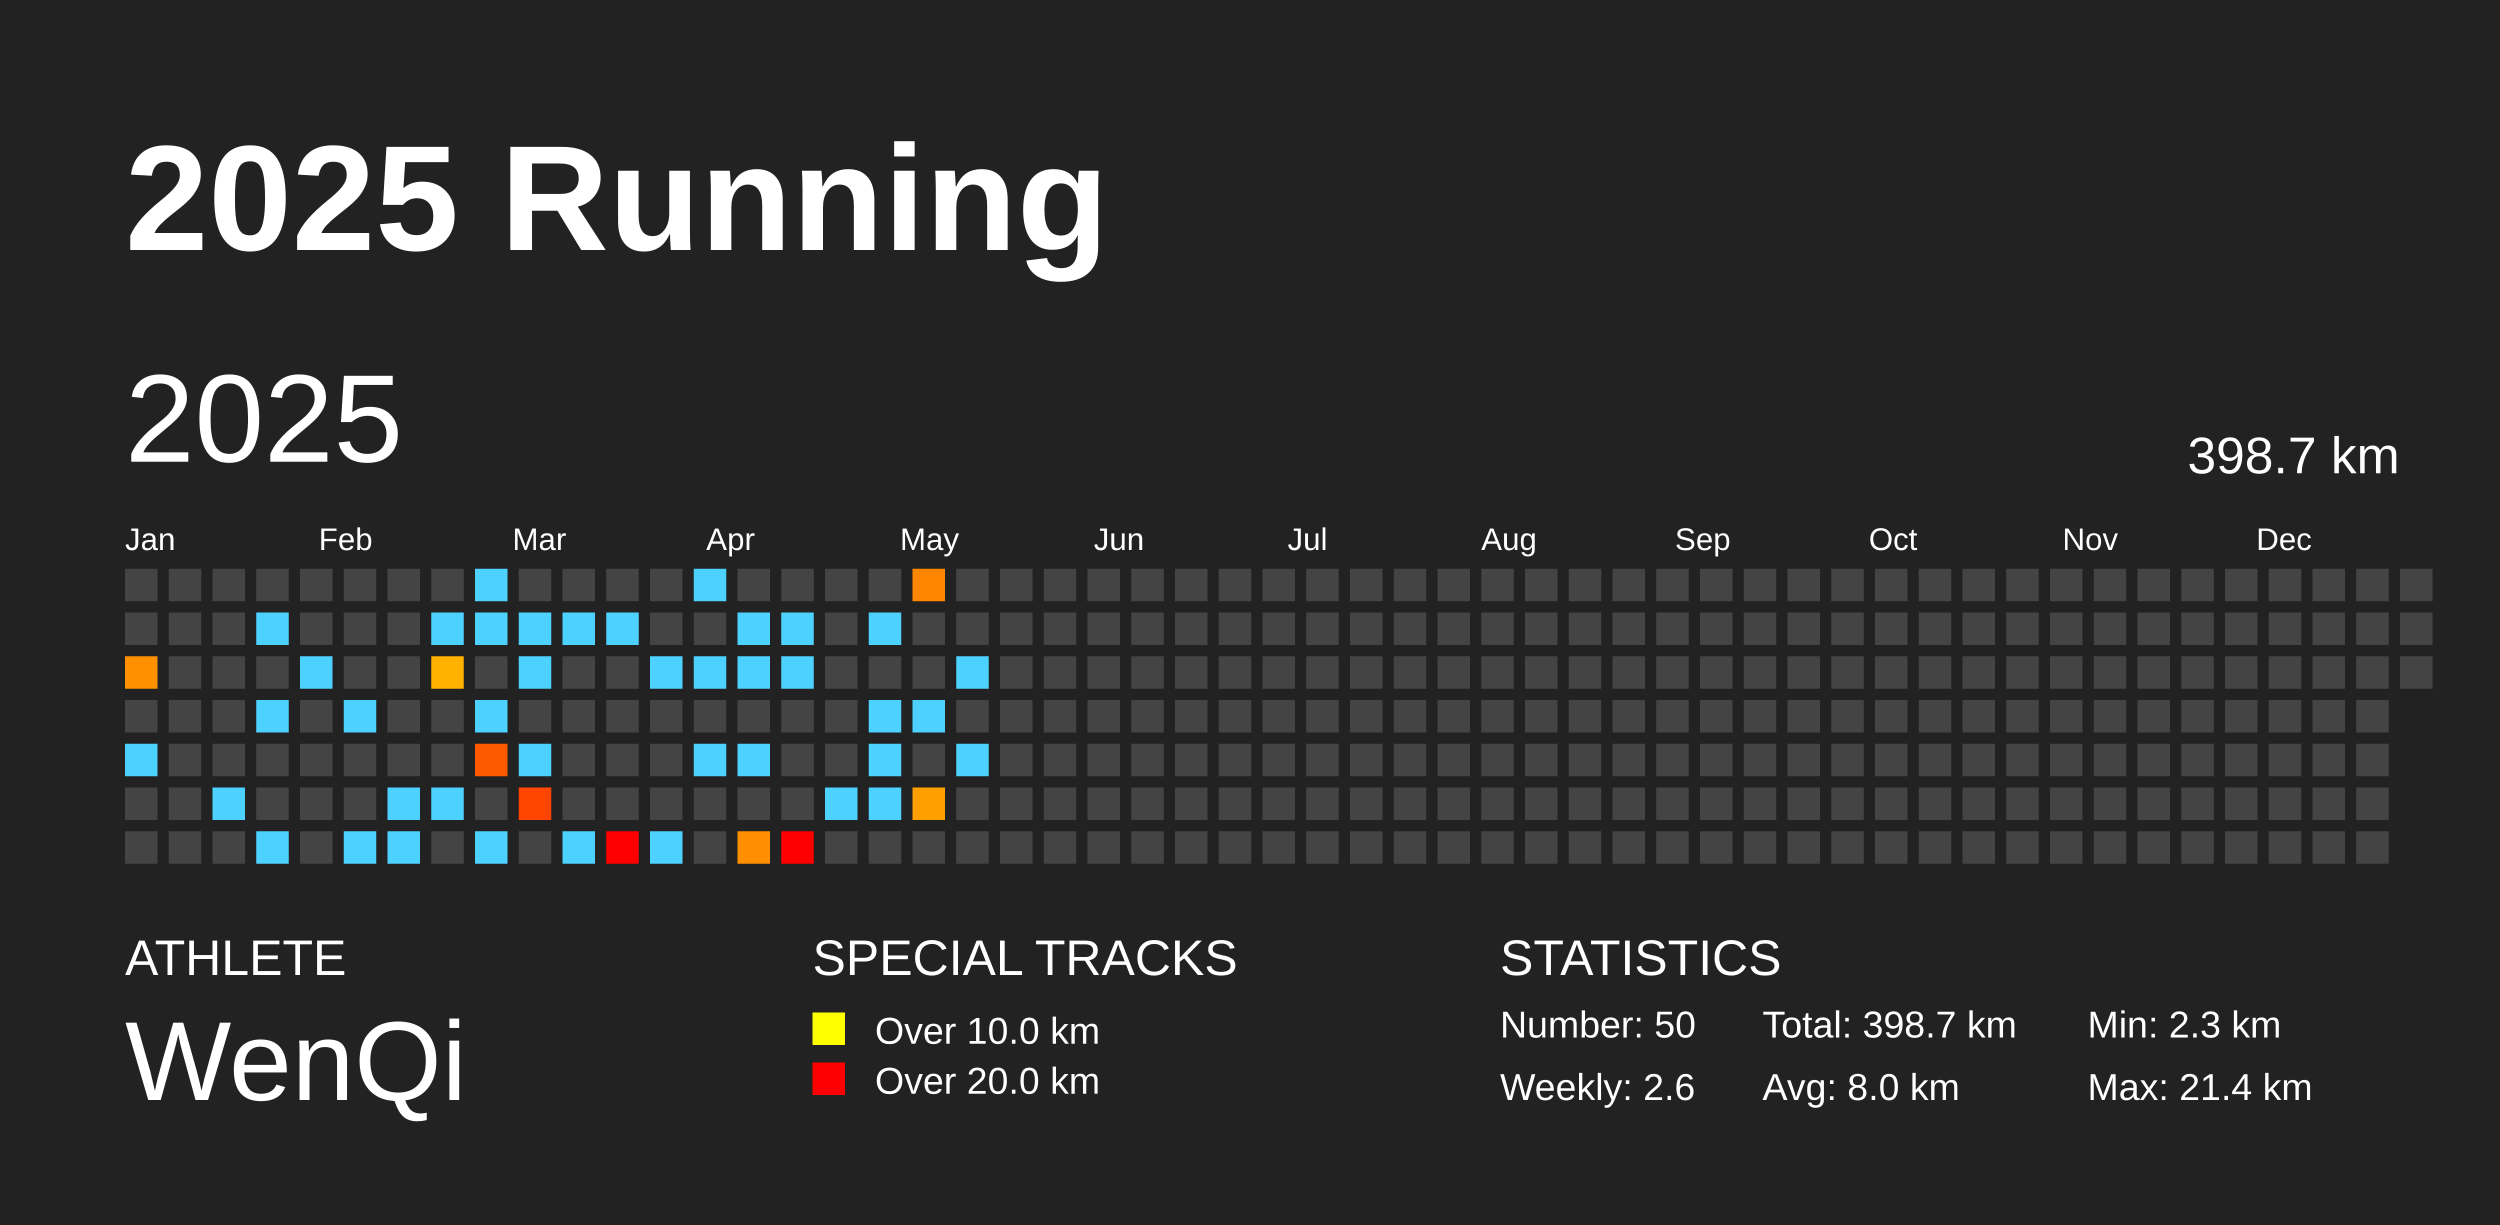
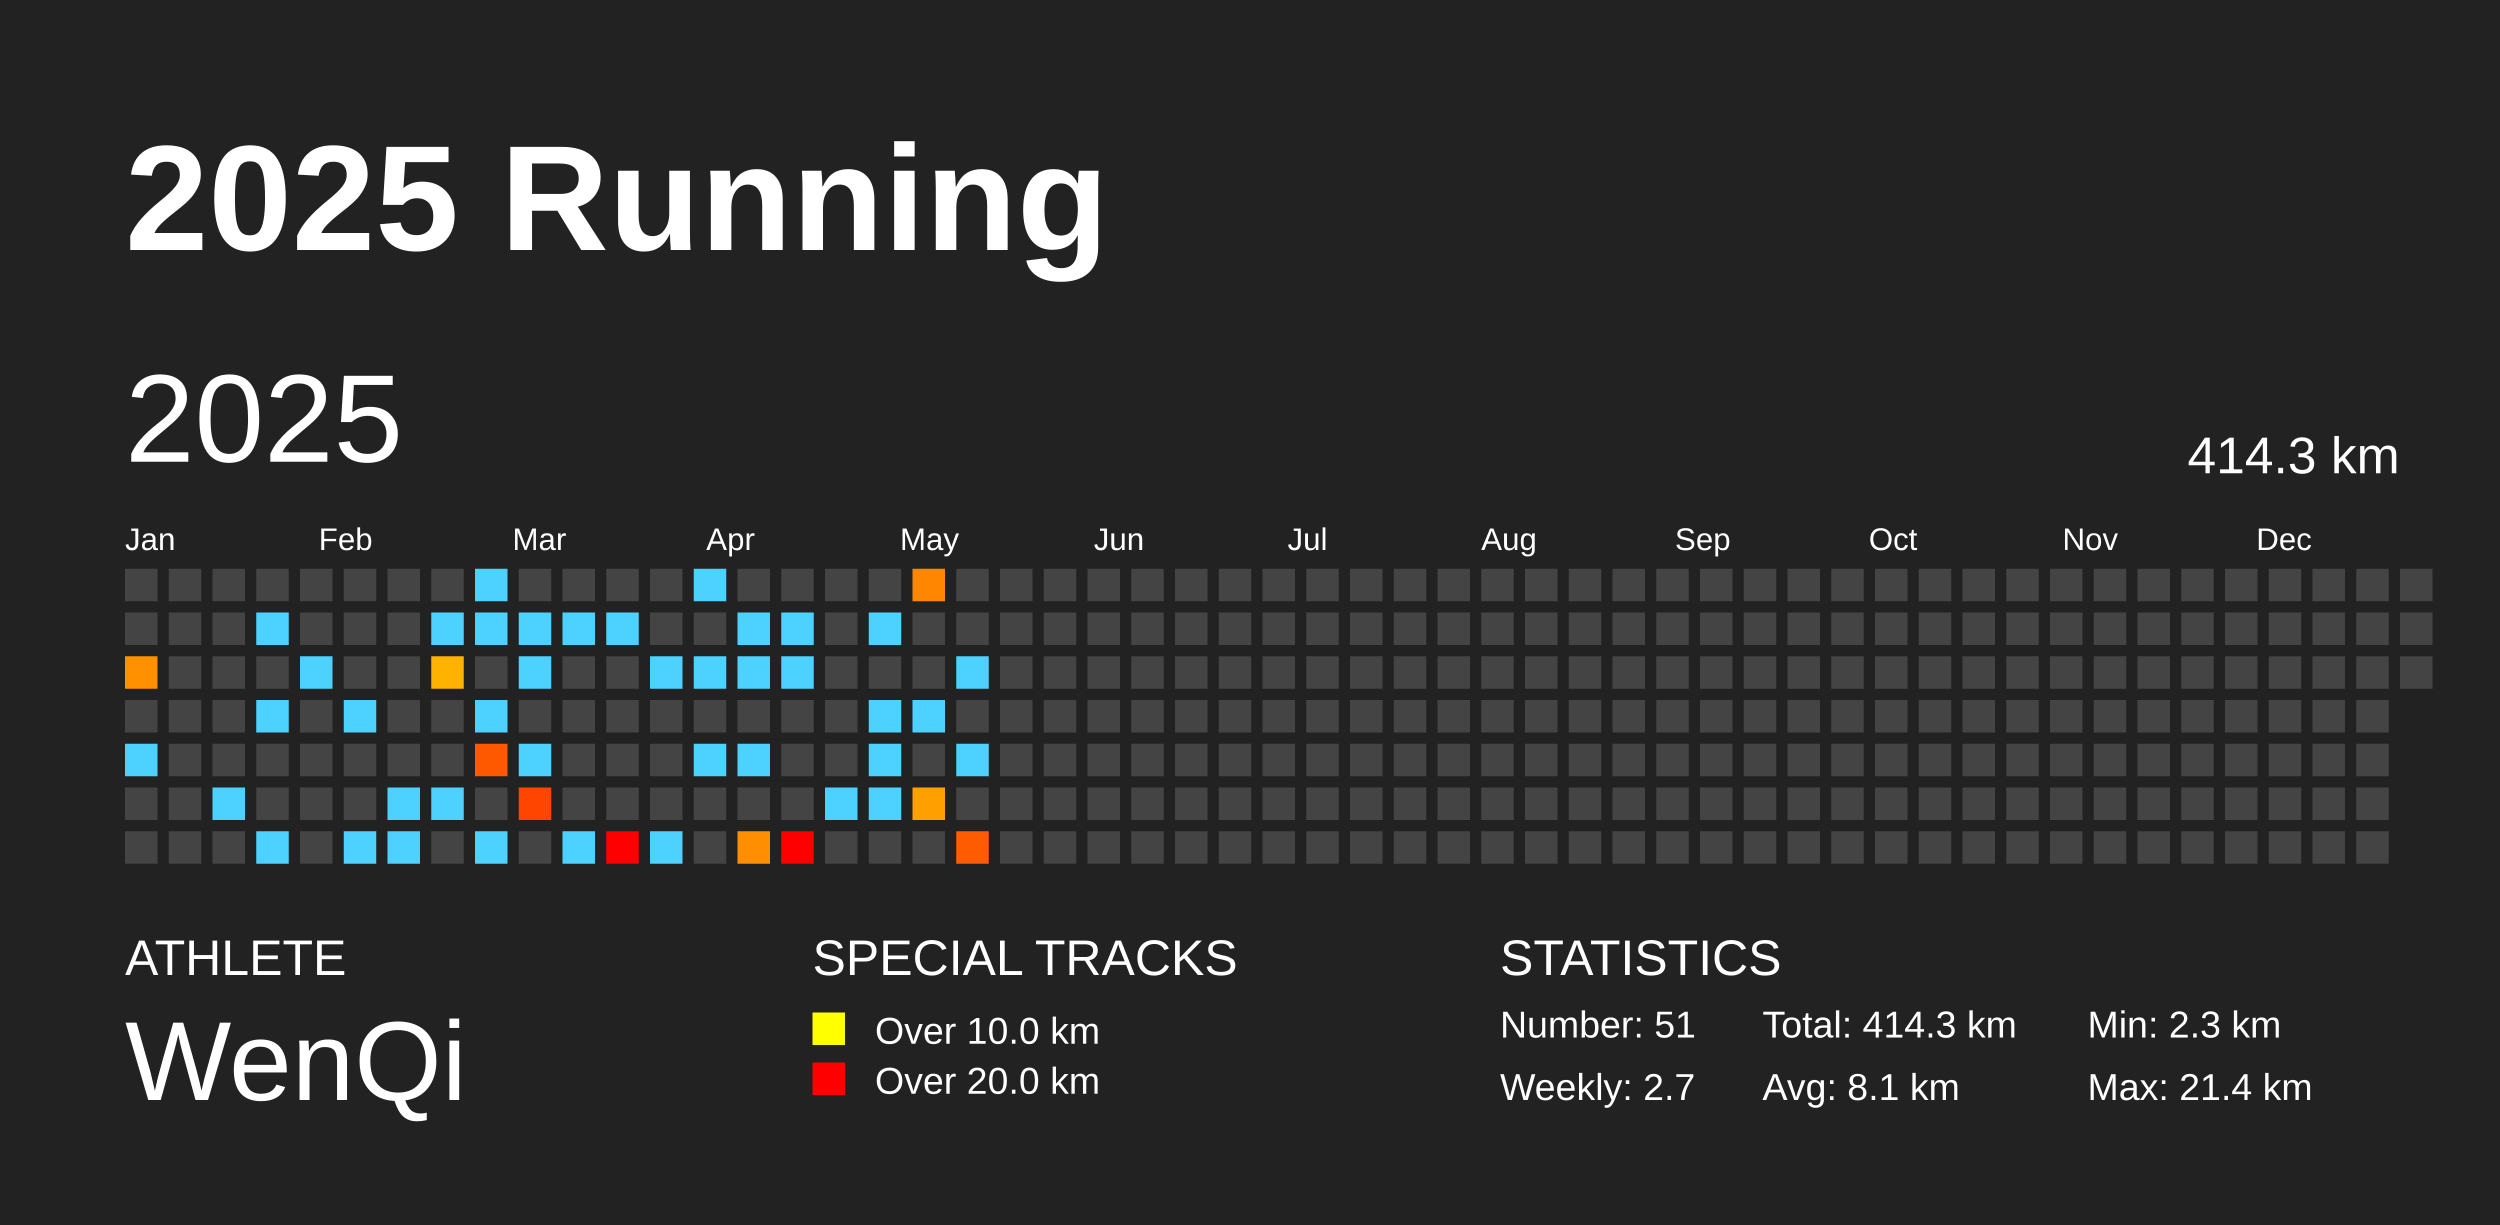
<svg xmlns="http://www.w3.org/2000/svg" baseProfile="full" height="98mm" version="1.1" viewBox="0,0,200,98" width="200mm">
  <defs />
  <rect fill="#222222" height="98" width="200" x="0" y="0" />
  <text fill="#FFFFFF" style="font-size:12px; font-family:Arial; font-weight:bold;" x="10" y="20">2025 Running</text>
  <text fill="#FFFFFF" style="font-size:4px; font-family:Arial" x="10" y="78">ATHLETE</text>
  <text fill="#FFFFFF" style="font-size:9px; font-family:Arial" x="10" y="88">WenQi</text>
  <text fill="#FFFFFF" style="font-size:4px; font-family:Arial" x="65" y="78">SPECIAL TRACKS</text>
  <rect fill="yellow" height="2.6" width="2.6" x="65" y="81" />
  <text fill="#FFFFFF" style="font-size:3px; font-family:Arial" x="70" y="83.5">Over 10.0 km</text>
  <rect fill="red" height="2.6" width="2.6" x="65" y="85" />
  <text fill="#FFFFFF" style="font-size:3px; font-family:Arial" x="70" y="87.5">Over 20.0 km</text>
  <text fill="#FFFFFF" style="font-size:4px; font-family:Arial" x="120" y="78">STATISTICS</text>
-   <text fill="#FFFFFF" style="font-size:3px; font-family:Arial" x="120" y="83">Number: 50</text>
-   <text fill="#FFFFFF" style="font-size:3px; font-family:Arial" x="120" y="88">Weekly: 2.6</text>
-   <text fill="#FFFFFF" style="font-size:3px; font-family:Arial" x="141" y="83">Total: 398.7 km</text>
-   <text fill="#FFFFFF" style="font-size:3px; font-family:Arial" x="141" y="88">Avg: 8.0 km</text>
+   <text fill="#FFFFFF" style="font-size:3px; font-family:Arial" x="120" y="83">Number: 51</text>
+   <text fill="#FFFFFF" style="font-size:3px; font-family:Arial" x="120" y="88">Weekly: 2.7</text>
+   <text fill="#FFFFFF" style="font-size:3px; font-family:Arial" x="141" y="83">Total: 414.3 km</text>
+   <text fill="#FFFFFF" style="font-size:3px; font-family:Arial" x="141" y="88">Avg: 8.1 km</text>
  <text fill="#FFFFFF" style="font-size:3px; font-family:Arial" x="167" y="83">Min: 2.3 km</text>
  <text fill="#FFFFFF" style="font-size:3px; font-family:Arial" x="167" y="88">Max: 21.4 km</text>
  <text dominant-baseline="hanging" fill="#FFFFFF" style="font-size:10.0px; font-family:Arial;" x="10" y="30">2025</text>
-   <text dominant-baseline="hanging" fill="#FFFFFF" style="font-size:4.125px; font-family:Arial;" x="175" y="35">398.7 km</text>
+   <text dominant-baseline="hanging" fill="#FFFFFF" style="font-size:4.125px; font-family:Arial;" x="175" y="35">414.3 km</text>
  <text fill="#FFFFFF" style="font-size:2.5px; font-family:Arial" x="10.0" y="44">Jan</text>
  <text fill="#FFFFFF" style="font-size:2.5px; font-family:Arial" x="25.5" y="44">Feb</text>
  <text fill="#FFFFFF" style="font-size:2.5px; font-family:Arial" x="41.0" y="44">Mar</text>
  <text fill="#FFFFFF" style="font-size:2.5px; font-family:Arial" x="56.5" y="44">Apr</text>
  <text fill="#FFFFFF" style="font-size:2.5px; font-family:Arial" x="72.0" y="44">May</text>
  <text fill="#FFFFFF" style="font-size:2.5px; font-family:Arial" x="87.5" y="44">Jun</text>
  <text fill="#FFFFFF" style="font-size:2.5px; font-family:Arial" x="103.0" y="44">Jul</text>
  <text fill="#FFFFFF" style="font-size:2.5px; font-family:Arial" x="118.5" y="44">Aug</text>
  <text fill="#FFFFFF" style="font-size:2.5px; font-family:Arial" x="134.0" y="44">Sep</text>
  <text fill="#FFFFFF" style="font-size:2.5px; font-family:Arial" x="149.5" y="44">Oct</text>
  <text fill="#FFFFFF" style="font-size:2.5px; font-family:Arial" x="165.0" y="44">Nov</text>
  <text fill="#FFFFFF" style="font-size:2.5px; font-family:Arial" x="180.5" y="44">Dec</text>
  <rect fill="#444444" height="2.6" width="2.6" x="10.0" y="45.5" />
  <rect fill="#444444" height="2.6" width="2.6" x="10.0" y="49.0" />
  <rect fill="#ff9100" height="2.6" width="2.6" x="10.0" y="52.5" />
  <rect fill="#444444" height="2.6" width="2.6" x="10.0" y="56.0" />
  <rect fill="#4dd2ff" height="2.6" width="2.6" x="10.0" y="59.5" />
  <rect fill="#444444" height="2.6" width="2.6" x="10.0" y="63.0" />
  <rect fill="#444444" height="2.6" width="2.6" x="10.0" y="66.5" />
  <rect fill="#444444" height="2.6" width="2.6" x="13.5" y="45.5" />
  <rect fill="#444444" height="2.6" width="2.6" x="13.5" y="49.0" />
  <rect fill="#444444" height="2.6" width="2.6" x="13.5" y="52.5" />
  <rect fill="#444444" height="2.6" width="2.6" x="13.5" y="56.0" />
  <rect fill="#444444" height="2.6" width="2.6" x="13.5" y="59.5" />
  <rect fill="#444444" height="2.6" width="2.6" x="13.5" y="63.0" />
  <rect fill="#444444" height="2.6" width="2.6" x="13.5" y="66.5" />
  <rect fill="#444444" height="2.6" width="2.6" x="17.0" y="45.5" />
  <rect fill="#444444" height="2.6" width="2.6" x="17.0" y="49.0" />
  <rect fill="#444444" height="2.6" width="2.6" x="17.0" y="52.5" />
  <rect fill="#444444" height="2.6" width="2.6" x="17.0" y="56.0" />
  <rect fill="#444444" height="2.6" width="2.6" x="17.0" y="59.5" />
  <rect fill="#4dd2ff" height="2.6" width="2.6" x="17.0" y="63.0" />
  <rect fill="#444444" height="2.6" width="2.6" x="17.0" y="66.5" />
  <rect fill="#444444" height="2.6" width="2.6" x="20.5" y="45.5" />
  <rect fill="#4dd2ff" height="2.6" width="2.6" x="20.5" y="49.0" />
  <rect fill="#444444" height="2.6" width="2.6" x="20.5" y="52.5" />
  <rect fill="#4dd2ff" height="2.6" width="2.6" x="20.5" y="56.0" />
  <rect fill="#444444" height="2.6" width="2.6" x="20.5" y="59.5" />
  <rect fill="#444444" height="2.6" width="2.6" x="20.5" y="63.0" />
  <rect fill="#4dd2ff" height="2.6" width="2.6" x="20.5" y="66.5" />
  <rect fill="#444444" height="2.6" width="2.6" x="24.0" y="45.5" />
  <rect fill="#444444" height="2.6" width="2.6" x="24.0" y="49.0" />
  <rect fill="#4dd2ff" height="2.6" width="2.6" x="24.0" y="52.5" />
  <rect fill="#444444" height="2.6" width="2.6" x="24.0" y="56.0" />
  <rect fill="#444444" height="2.6" width="2.6" x="24.0" y="59.5" />
  <rect fill="#444444" height="2.6" width="2.6" x="24.0" y="63.0" />
  <rect fill="#444444" height="2.6" width="2.6" x="24.0" y="66.5" />
  <rect fill="#444444" height="2.6" width="2.6" x="27.5" y="45.5" />
  <rect fill="#444444" height="2.6" width="2.6" x="27.5" y="49.0" />
  <rect fill="#444444" height="2.6" width="2.6" x="27.5" y="52.5" />
  <rect fill="#4dd2ff" height="2.6" width="2.6" x="27.5" y="56.0" />
  <rect fill="#444444" height="2.6" width="2.6" x="27.5" y="59.5" />
  <rect fill="#444444" height="2.6" width="2.6" x="27.5" y="63.0" />
  <rect fill="#4dd2ff" height="2.6" width="2.6" x="27.5" y="66.5" />
  <rect fill="#444444" height="2.6" width="2.6" x="31.0" y="45.5" />
  <rect fill="#444444" height="2.6" width="2.6" x="31.0" y="49.0" />
  <rect fill="#444444" height="2.6" width="2.6" x="31.0" y="52.5" />
  <rect fill="#444444" height="2.6" width="2.6" x="31.0" y="56.0" />
  <rect fill="#444444" height="2.6" width="2.6" x="31.0" y="59.5" />
  <rect fill="#4dd2ff" height="2.6" width="2.6" x="31.0" y="63.0" />
  <rect fill="#4dd2ff" height="2.6" width="2.6" x="31.0" y="66.5" />
  <rect fill="#444444" height="2.6" width="2.6" x="34.5" y="45.5" />
  <rect fill="#4dd2ff" height="2.6" width="2.6" x="34.5" y="49.0" />
  <rect fill="#ffb200" height="2.6" width="2.6" x="34.5" y="52.5" />
  <rect fill="#444444" height="2.6" width="2.6" x="34.5" y="56.0" />
  <rect fill="#444444" height="2.6" width="2.6" x="34.5" y="59.5" />
  <rect fill="#4dd2ff" height="2.6" width="2.6" x="34.5" y="63.0" />
  <rect fill="#444444" height="2.6" width="2.6" x="34.5" y="66.5" />
  <rect fill="#4dd2ff" height="2.6" width="2.6" x="38.0" y="45.5" />
  <rect fill="#4dd2ff" height="2.6" width="2.6" x="38.0" y="49.0" />
  <rect fill="#444444" height="2.6" width="2.6" x="38.0" y="52.5" />
  <rect fill="#4dd2ff" height="2.6" width="2.6" x="38.0" y="56.0" />
  <rect fill="#ff5900" height="2.6" width="2.6" x="38.0" y="59.5" />
  <rect fill="#444444" height="2.6" width="2.6" x="38.0" y="63.0" />
  <rect fill="#4dd2ff" height="2.6" width="2.6" x="38.0" y="66.5" />
  <rect fill="#444444" height="2.6" width="2.6" x="41.5" y="45.5" />
  <rect fill="#4dd2ff" height="2.6" width="2.6" x="41.5" y="49.0" />
  <rect fill="#4dd2ff" height="2.6" width="2.6" x="41.5" y="52.5" />
  <rect fill="#444444" height="2.6" width="2.6" x="41.5" y="56.0" />
  <rect fill="#4dd2ff" height="2.6" width="2.6" x="41.5" y="59.5" />
  <rect fill="#ff4500" height="2.6" width="2.6" x="41.5" y="63.0" />
  <rect fill="#444444" height="2.6" width="2.6" x="41.5" y="66.5" />
  <rect fill="#444444" height="2.6" width="2.6" x="45.0" y="45.5" />
  <rect fill="#4dd2ff" height="2.6" width="2.6" x="45.0" y="49.0" />
  <rect fill="#444444" height="2.6" width="2.6" x="45.0" y="52.5" />
  <rect fill="#444444" height="2.6" width="2.6" x="45.0" y="56.0" />
  <rect fill="#444444" height="2.6" width="2.6" x="45.0" y="59.5" />
  <rect fill="#444444" height="2.6" width="2.6" x="45.0" y="63.0" />
  <rect fill="#4dd2ff" height="2.6" width="2.6" x="45.0" y="66.5" />
  <rect fill="#444444" height="2.6" width="2.6" x="48.5" y="45.5" />
  <rect fill="#4dd2ff" height="2.6" width="2.6" x="48.5" y="49.0" />
  <rect fill="#444444" height="2.6" width="2.6" x="48.5" y="52.5" />
  <rect fill="#444444" height="2.6" width="2.6" x="48.5" y="56.0" />
  <rect fill="#444444" height="2.6" width="2.6" x="48.5" y="59.5" />
  <rect fill="#444444" height="2.6" width="2.6" x="48.5" y="63.0" />
  <rect fill="red" height="2.6" width="2.6" x="48.5" y="66.5" />
  <rect fill="#444444" height="2.6" width="2.6" x="52.0" y="45.5" />
  <rect fill="#444444" height="2.6" width="2.6" x="52.0" y="49.0" />
  <rect fill="#4dd2ff" height="2.6" width="2.6" x="52.0" y="52.5" />
  <rect fill="#444444" height="2.6" width="2.6" x="52.0" y="56.0" />
  <rect fill="#444444" height="2.6" width="2.6" x="52.0" y="59.5" />
  <rect fill="#444444" height="2.6" width="2.6" x="52.0" y="63.0" />
  <rect fill="#4dd2ff" height="2.6" width="2.6" x="52.0" y="66.5" />
  <rect fill="#4dd2ff" height="2.6" width="2.6" x="55.5" y="45.5" />
  <rect fill="#444444" height="2.6" width="2.6" x="55.5" y="49.0" />
  <rect fill="#4dd2ff" height="2.6" width="2.6" x="55.5" y="52.5" />
  <rect fill="#444444" height="2.6" width="2.6" x="55.5" y="56.0" />
  <rect fill="#4dd2ff" height="2.6" width="2.6" x="55.5" y="59.5" />
  <rect fill="#444444" height="2.6" width="2.6" x="55.5" y="63.0" />
  <rect fill="#444444" height="2.6" width="2.6" x="55.5" y="66.5" />
  <rect fill="#444444" height="2.6" width="2.6" x="59.0" y="45.5" />
  <rect fill="#4dd2ff" height="2.6" width="2.6" x="59.0" y="49.0" />
  <rect fill="#4dd2ff" height="2.6" width="2.6" x="59.0" y="52.5" />
  <rect fill="#444444" height="2.6" width="2.6" x="59.0" y="56.0" />
  <rect fill="#4dd2ff" height="2.6" width="2.6" x="59.0" y="59.5" />
  <rect fill="#444444" height="2.6" width="2.6" x="59.0" y="63.0" />
  <rect fill="#ff8f00" height="2.6" width="2.6" x="59.0" y="66.5" />
  <rect fill="#444444" height="2.6" width="2.6" x="62.5" y="45.5" />
  <rect fill="#4dd2ff" height="2.6" width="2.6" x="62.5" y="49.0" />
  <rect fill="#4dd2ff" height="2.6" width="2.6" x="62.5" y="52.5" />
  <rect fill="#444444" height="2.6" width="2.6" x="62.5" y="56.0" />
  <rect fill="#444444" height="2.6" width="2.6" x="62.5" y="59.5" />
  <rect fill="#444444" height="2.6" width="2.6" x="62.5" y="63.0" />
  <rect fill="red" height="2.6" width="2.6" x="62.5" y="66.5" />
  <rect fill="#444444" height="2.6" width="2.6" x="66.0" y="45.5" />
  <rect fill="#444444" height="2.6" width="2.6" x="66.0" y="49.0" />
  <rect fill="#444444" height="2.6" width="2.6" x="66.0" y="52.5" />
  <rect fill="#444444" height="2.6" width="2.6" x="66.0" y="56.0" />
  <rect fill="#444444" height="2.6" width="2.6" x="66.0" y="59.5" />
  <rect fill="#4dd2ff" height="2.6" width="2.6" x="66.0" y="63.0" />
  <rect fill="#444444" height="2.6" width="2.6" x="66.0" y="66.5" />
  <rect fill="#444444" height="2.6" width="2.6" x="69.5" y="45.5" />
  <rect fill="#4dd2ff" height="2.6" width="2.6" x="69.5" y="49.0" />
  <rect fill="#444444" height="2.6" width="2.6" x="69.5" y="52.5" />
  <rect fill="#4dd2ff" height="2.6" width="2.6" x="69.5" y="56.0" />
  <rect fill="#4dd2ff" height="2.6" width="2.6" x="69.5" y="59.5" />
  <rect fill="#4dd2ff" height="2.6" width="2.6" x="69.5" y="63.0" />
  <rect fill="#444444" height="2.6" width="2.6" x="69.5" y="66.5" />
  <rect fill="#ff8600" height="2.6" width="2.6" x="73.0" y="45.5" />
  <rect fill="#444444" height="2.6" width="2.6" x="73.0" y="49.0" />
  <rect fill="#444444" height="2.6" width="2.6" x="73.0" y="52.5" />
  <rect fill="#4dd2ff" height="2.6" width="2.6" x="73.0" y="56.0" />
  <rect fill="#444444" height="2.6" width="2.6" x="73.0" y="59.5" />
  <rect fill="#ff9f00" height="2.6" width="2.6" x="73.0" y="63.0" />
  <rect fill="#444444" height="2.6" width="2.6" x="73.0" y="66.5" />
  <rect fill="#444444" height="2.6" width="2.6" x="76.5" y="45.5" />
  <rect fill="#444444" height="2.6" width="2.6" x="76.5" y="49.0" />
  <rect fill="#4dd2ff" height="2.6" width="2.6" x="76.5" y="52.5" />
  <rect fill="#444444" height="2.6" width="2.6" x="76.5" y="56.0" />
  <rect fill="#4dd2ff" height="2.6" width="2.6" x="76.5" y="59.5" />
  <rect fill="#444444" height="2.6" width="2.6" x="76.5" y="63.0" />
-   <rect fill="#444444" height="2.6" width="2.6" x="76.5" y="66.5" />
+   <rect fill="#ff5b00" height="2.6" width="2.6" x="76.5" y="66.5" />
  <rect fill="#444444" height="2.6" width="2.6" x="80.0" y="45.5" />
  <rect fill="#444444" height="2.6" width="2.6" x="80.0" y="49.0" />
  <rect fill="#444444" height="2.6" width="2.6" x="80.0" y="52.5" />
  <rect fill="#444444" height="2.6" width="2.6" x="80.0" y="56.0" />
  <rect fill="#444444" height="2.6" width="2.6" x="80.0" y="59.5" />
  <rect fill="#444444" height="2.6" width="2.6" x="80.0" y="63.0" />
  <rect fill="#444444" height="2.6" width="2.6" x="80.0" y="66.5" />
  <rect fill="#444444" height="2.6" width="2.6" x="83.5" y="45.5" />
  <rect fill="#444444" height="2.6" width="2.6" x="83.5" y="49.0" />
  <rect fill="#444444" height="2.6" width="2.6" x="83.5" y="52.5" />
  <rect fill="#444444" height="2.6" width="2.6" x="83.5" y="56.0" />
  <rect fill="#444444" height="2.6" width="2.6" x="83.5" y="59.5" />
  <rect fill="#444444" height="2.6" width="2.6" x="83.5" y="63.0" />
  <rect fill="#444444" height="2.6" width="2.6" x="83.5" y="66.5" />
  <rect fill="#444444" height="2.6" width="2.6" x="87.0" y="45.5" />
  <rect fill="#444444" height="2.6" width="2.6" x="87.0" y="49.0" />
  <rect fill="#444444" height="2.6" width="2.6" x="87.0" y="52.5" />
  <rect fill="#444444" height="2.6" width="2.6" x="87.0" y="56.0" />
  <rect fill="#444444" height="2.6" width="2.6" x="87.0" y="59.5" />
  <rect fill="#444444" height="2.6" width="2.6" x="87.0" y="63.0" />
  <rect fill="#444444" height="2.6" width="2.6" x="87.0" y="66.5" />
  <rect fill="#444444" height="2.6" width="2.6" x="90.5" y="45.5" />
  <rect fill="#444444" height="2.6" width="2.6" x="90.5" y="49.0" />
  <rect fill="#444444" height="2.6" width="2.6" x="90.5" y="52.5" />
  <rect fill="#444444" height="2.6" width="2.6" x="90.5" y="56.0" />
  <rect fill="#444444" height="2.6" width="2.6" x="90.5" y="59.5" />
  <rect fill="#444444" height="2.6" width="2.6" x="90.5" y="63.0" />
  <rect fill="#444444" height="2.6" width="2.6" x="90.5" y="66.5" />
  <rect fill="#444444" height="2.6" width="2.6" x="94.0" y="45.5" />
  <rect fill="#444444" height="2.6" width="2.6" x="94.0" y="49.0" />
  <rect fill="#444444" height="2.6" width="2.6" x="94.0" y="52.5" />
  <rect fill="#444444" height="2.6" width="2.6" x="94.0" y="56.0" />
  <rect fill="#444444" height="2.6" width="2.6" x="94.0" y="59.5" />
  <rect fill="#444444" height="2.6" width="2.6" x="94.0" y="63.0" />
  <rect fill="#444444" height="2.6" width="2.6" x="94.0" y="66.5" />
  <rect fill="#444444" height="2.6" width="2.6" x="97.5" y="45.5" />
  <rect fill="#444444" height="2.6" width="2.6" x="97.5" y="49.0" />
  <rect fill="#444444" height="2.6" width="2.6" x="97.5" y="52.5" />
  <rect fill="#444444" height="2.6" width="2.6" x="97.5" y="56.0" />
  <rect fill="#444444" height="2.6" width="2.6" x="97.5" y="59.5" />
  <rect fill="#444444" height="2.6" width="2.6" x="97.5" y="63.0" />
  <rect fill="#444444" height="2.6" width="2.6" x="97.5" y="66.5" />
  <rect fill="#444444" height="2.6" width="2.6" x="101.0" y="45.5" />
  <rect fill="#444444" height="2.6" width="2.6" x="101.0" y="49.0" />
  <rect fill="#444444" height="2.6" width="2.6" x="101.0" y="52.5" />
  <rect fill="#444444" height="2.6" width="2.6" x="101.0" y="56.0" />
  <rect fill="#444444" height="2.6" width="2.6" x="101.0" y="59.5" />
  <rect fill="#444444" height="2.6" width="2.6" x="101.0" y="63.0" />
  <rect fill="#444444" height="2.6" width="2.6" x="101.0" y="66.5" />
  <rect fill="#444444" height="2.6" width="2.6" x="104.5" y="45.5" />
  <rect fill="#444444" height="2.6" width="2.6" x="104.5" y="49.0" />
  <rect fill="#444444" height="2.6" width="2.6" x="104.5" y="52.5" />
  <rect fill="#444444" height="2.6" width="2.6" x="104.5" y="56.0" />
  <rect fill="#444444" height="2.6" width="2.6" x="104.5" y="59.5" />
  <rect fill="#444444" height="2.6" width="2.6" x="104.5" y="63.0" />
  <rect fill="#444444" height="2.6" width="2.6" x="104.5" y="66.5" />
  <rect fill="#444444" height="2.6" width="2.6" x="108.0" y="45.5" />
  <rect fill="#444444" height="2.6" width="2.6" x="108.0" y="49.0" />
  <rect fill="#444444" height="2.6" width="2.6" x="108.0" y="52.5" />
  <rect fill="#444444" height="2.6" width="2.6" x="108.0" y="56.0" />
  <rect fill="#444444" height="2.6" width="2.6" x="108.0" y="59.5" />
  <rect fill="#444444" height="2.6" width="2.6" x="108.0" y="63.0" />
  <rect fill="#444444" height="2.6" width="2.6" x="108.0" y="66.5" />
  <rect fill="#444444" height="2.6" width="2.6" x="111.5" y="45.5" />
  <rect fill="#444444" height="2.6" width="2.6" x="111.5" y="49.0" />
  <rect fill="#444444" height="2.6" width="2.6" x="111.5" y="52.5" />
  <rect fill="#444444" height="2.6" width="2.6" x="111.5" y="56.0" />
  <rect fill="#444444" height="2.6" width="2.6" x="111.5" y="59.5" />
  <rect fill="#444444" height="2.6" width="2.6" x="111.5" y="63.0" />
  <rect fill="#444444" height="2.6" width="2.6" x="111.5" y="66.5" />
  <rect fill="#444444" height="2.6" width="2.6" x="115.0" y="45.5" />
  <rect fill="#444444" height="2.6" width="2.6" x="115.0" y="49.0" />
  <rect fill="#444444" height="2.6" width="2.6" x="115.0" y="52.5" />
  <rect fill="#444444" height="2.6" width="2.6" x="115.0" y="56.0" />
  <rect fill="#444444" height="2.6" width="2.6" x="115.0" y="59.5" />
  <rect fill="#444444" height="2.6" width="2.6" x="115.0" y="63.0" />
  <rect fill="#444444" height="2.6" width="2.6" x="115.0" y="66.5" />
  <rect fill="#444444" height="2.6" width="2.6" x="118.5" y="45.5" />
  <rect fill="#444444" height="2.6" width="2.6" x="118.5" y="49.0" />
  <rect fill="#444444" height="2.6" width="2.6" x="118.5" y="52.5" />
  <rect fill="#444444" height="2.6" width="2.6" x="118.5" y="56.0" />
  <rect fill="#444444" height="2.6" width="2.6" x="118.5" y="59.5" />
  <rect fill="#444444" height="2.6" width="2.6" x="118.5" y="63.0" />
  <rect fill="#444444" height="2.6" width="2.6" x="118.5" y="66.5" />
  <rect fill="#444444" height="2.6" width="2.6" x="122.0" y="45.5" />
  <rect fill="#444444" height="2.6" width="2.6" x="122.0" y="49.0" />
  <rect fill="#444444" height="2.6" width="2.6" x="122.0" y="52.5" />
  <rect fill="#444444" height="2.6" width="2.6" x="122.0" y="56.0" />
  <rect fill="#444444" height="2.6" width="2.6" x="122.0" y="59.5" />
  <rect fill="#444444" height="2.6" width="2.6" x="122.0" y="63.0" />
  <rect fill="#444444" height="2.6" width="2.6" x="122.0" y="66.5" />
  <rect fill="#444444" height="2.6" width="2.6" x="125.5" y="45.5" />
  <rect fill="#444444" height="2.6" width="2.6" x="125.5" y="49.0" />
  <rect fill="#444444" height="2.6" width="2.6" x="125.5" y="52.5" />
  <rect fill="#444444" height="2.6" width="2.6" x="125.5" y="56.0" />
  <rect fill="#444444" height="2.6" width="2.6" x="125.5" y="59.5" />
  <rect fill="#444444" height="2.6" width="2.6" x="125.5" y="63.0" />
  <rect fill="#444444" height="2.6" width="2.6" x="125.5" y="66.5" />
  <rect fill="#444444" height="2.6" width="2.6" x="129.0" y="45.5" />
  <rect fill="#444444" height="2.6" width="2.6" x="129.0" y="49.0" />
  <rect fill="#444444" height="2.6" width="2.6" x="129.0" y="52.5" />
  <rect fill="#444444" height="2.6" width="2.6" x="129.0" y="56.0" />
  <rect fill="#444444" height="2.6" width="2.6" x="129.0" y="59.5" />
  <rect fill="#444444" height="2.6" width="2.6" x="129.0" y="63.0" />
  <rect fill="#444444" height="2.6" width="2.6" x="129.0" y="66.5" />
  <rect fill="#444444" height="2.6" width="2.6" x="132.5" y="45.5" />
  <rect fill="#444444" height="2.6" width="2.6" x="132.5" y="49.0" />
  <rect fill="#444444" height="2.6" width="2.6" x="132.5" y="52.5" />
  <rect fill="#444444" height="2.6" width="2.6" x="132.5" y="56.0" />
  <rect fill="#444444" height="2.6" width="2.6" x="132.5" y="59.5" />
  <rect fill="#444444" height="2.6" width="2.6" x="132.5" y="63.0" />
  <rect fill="#444444" height="2.6" width="2.6" x="132.5" y="66.5" />
  <rect fill="#444444" height="2.6" width="2.6" x="136.0" y="45.5" />
  <rect fill="#444444" height="2.6" width="2.6" x="136.0" y="49.0" />
  <rect fill="#444444" height="2.6" width="2.6" x="136.0" y="52.5" />
  <rect fill="#444444" height="2.6" width="2.6" x="136.0" y="56.0" />
  <rect fill="#444444" height="2.6" width="2.6" x="136.0" y="59.5" />
  <rect fill="#444444" height="2.6" width="2.6" x="136.0" y="63.0" />
  <rect fill="#444444" height="2.6" width="2.6" x="136.0" y="66.5" />
  <rect fill="#444444" height="2.6" width="2.6" x="139.5" y="45.5" />
  <rect fill="#444444" height="2.6" width="2.6" x="139.5" y="49.0" />
  <rect fill="#444444" height="2.6" width="2.6" x="139.5" y="52.5" />
  <rect fill="#444444" height="2.6" width="2.6" x="139.5" y="56.0" />
  <rect fill="#444444" height="2.6" width="2.6" x="139.5" y="59.5" />
  <rect fill="#444444" height="2.6" width="2.6" x="139.5" y="63.0" />
  <rect fill="#444444" height="2.6" width="2.6" x="139.5" y="66.5" />
  <rect fill="#444444" height="2.6" width="2.6" x="143.0" y="45.5" />
  <rect fill="#444444" height="2.6" width="2.6" x="143.0" y="49.0" />
  <rect fill="#444444" height="2.6" width="2.6" x="143.0" y="52.5" />
  <rect fill="#444444" height="2.6" width="2.6" x="143.0" y="56.0" />
  <rect fill="#444444" height="2.6" width="2.6" x="143.0" y="59.5" />
  <rect fill="#444444" height="2.6" width="2.6" x="143.0" y="63.0" />
  <rect fill="#444444" height="2.6" width="2.6" x="143.0" y="66.5" />
  <rect fill="#444444" height="2.6" width="2.6" x="146.5" y="45.5" />
  <rect fill="#444444" height="2.6" width="2.6" x="146.5" y="49.0" />
  <rect fill="#444444" height="2.6" width="2.6" x="146.5" y="52.5" />
  <rect fill="#444444" height="2.6" width="2.6" x="146.5" y="56.0" />
  <rect fill="#444444" height="2.6" width="2.6" x="146.5" y="59.5" />
  <rect fill="#444444" height="2.6" width="2.6" x="146.5" y="63.0" />
  <rect fill="#444444" height="2.6" width="2.6" x="146.5" y="66.5" />
  <rect fill="#444444" height="2.6" width="2.6" x="150.0" y="45.5" />
  <rect fill="#444444" height="2.6" width="2.6" x="150.0" y="49.0" />
  <rect fill="#444444" height="2.6" width="2.6" x="150.0" y="52.5" />
  <rect fill="#444444" height="2.6" width="2.6" x="150.0" y="56.0" />
  <rect fill="#444444" height="2.6" width="2.6" x="150.0" y="59.5" />
  <rect fill="#444444" height="2.6" width="2.6" x="150.0" y="63.0" />
  <rect fill="#444444" height="2.6" width="2.6" x="150.0" y="66.5" />
  <rect fill="#444444" height="2.6" width="2.6" x="153.5" y="45.5" />
  <rect fill="#444444" height="2.6" width="2.6" x="153.5" y="49.0" />
  <rect fill="#444444" height="2.6" width="2.6" x="153.5" y="52.5" />
  <rect fill="#444444" height="2.6" width="2.6" x="153.5" y="56.0" />
  <rect fill="#444444" height="2.6" width="2.6" x="153.5" y="59.5" />
  <rect fill="#444444" height="2.6" width="2.6" x="153.5" y="63.0" />
  <rect fill="#444444" height="2.6" width="2.6" x="153.5" y="66.5" />
  <rect fill="#444444" height="2.6" width="2.6" x="157.0" y="45.5" />
  <rect fill="#444444" height="2.6" width="2.6" x="157.0" y="49.0" />
  <rect fill="#444444" height="2.6" width="2.6" x="157.0" y="52.5" />
  <rect fill="#444444" height="2.6" width="2.6" x="157.0" y="56.0" />
  <rect fill="#444444" height="2.6" width="2.6" x="157.0" y="59.5" />
  <rect fill="#444444" height="2.6" width="2.6" x="157.0" y="63.0" />
  <rect fill="#444444" height="2.6" width="2.6" x="157.0" y="66.5" />
  <rect fill="#444444" height="2.6" width="2.6" x="160.5" y="45.5" />
  <rect fill="#444444" height="2.6" width="2.6" x="160.5" y="49.0" />
  <rect fill="#444444" height="2.6" width="2.6" x="160.5" y="52.5" />
  <rect fill="#444444" height="2.6" width="2.6" x="160.5" y="56.0" />
  <rect fill="#444444" height="2.6" width="2.6" x="160.5" y="59.5" />
  <rect fill="#444444" height="2.6" width="2.6" x="160.5" y="63.0" />
  <rect fill="#444444" height="2.6" width="2.6" x="160.5" y="66.5" />
  <rect fill="#444444" height="2.6" width="2.6" x="164.0" y="45.5" />
  <rect fill="#444444" height="2.6" width="2.6" x="164.0" y="49.0" />
  <rect fill="#444444" height="2.6" width="2.6" x="164.0" y="52.5" />
  <rect fill="#444444" height="2.6" width="2.6" x="164.0" y="56.0" />
  <rect fill="#444444" height="2.6" width="2.6" x="164.0" y="59.5" />
  <rect fill="#444444" height="2.6" width="2.6" x="164.0" y="63.0" />
  <rect fill="#444444" height="2.6" width="2.6" x="164.0" y="66.5" />
  <rect fill="#444444" height="2.6" width="2.6" x="167.5" y="45.5" />
  <rect fill="#444444" height="2.6" width="2.6" x="167.5" y="49.0" />
  <rect fill="#444444" height="2.6" width="2.6" x="167.5" y="52.5" />
  <rect fill="#444444" height="2.6" width="2.6" x="167.5" y="56.0" />
  <rect fill="#444444" height="2.6" width="2.6" x="167.5" y="59.5" />
  <rect fill="#444444" height="2.6" width="2.6" x="167.5" y="63.0" />
  <rect fill="#444444" height="2.6" width="2.6" x="167.5" y="66.5" />
  <rect fill="#444444" height="2.6" width="2.6" x="171.0" y="45.5" />
  <rect fill="#444444" height="2.6" width="2.6" x="171.0" y="49.0" />
  <rect fill="#444444" height="2.6" width="2.6" x="171.0" y="52.5" />
  <rect fill="#444444" height="2.6" width="2.6" x="171.0" y="56.0" />
  <rect fill="#444444" height="2.6" width="2.6" x="171.0" y="59.5" />
  <rect fill="#444444" height="2.6" width="2.6" x="171.0" y="63.0" />
  <rect fill="#444444" height="2.6" width="2.6" x="171.0" y="66.5" />
  <rect fill="#444444" height="2.6" width="2.6" x="174.5" y="45.5" />
  <rect fill="#444444" height="2.6" width="2.6" x="174.5" y="49.0" />
  <rect fill="#444444" height="2.6" width="2.6" x="174.5" y="52.5" />
  <rect fill="#444444" height="2.6" width="2.6" x="174.5" y="56.0" />
  <rect fill="#444444" height="2.6" width="2.6" x="174.5" y="59.5" />
  <rect fill="#444444" height="2.6" width="2.6" x="174.5" y="63.0" />
  <rect fill="#444444" height="2.6" width="2.6" x="174.5" y="66.5" />
  <rect fill="#444444" height="2.6" width="2.6" x="178.0" y="45.5" />
  <rect fill="#444444" height="2.6" width="2.6" x="178.0" y="49.0" />
  <rect fill="#444444" height="2.6" width="2.6" x="178.0" y="52.5" />
  <rect fill="#444444" height="2.6" width="2.6" x="178.0" y="56.0" />
  <rect fill="#444444" height="2.6" width="2.6" x="178.0" y="59.5" />
  <rect fill="#444444" height="2.6" width="2.6" x="178.0" y="63.0" />
  <rect fill="#444444" height="2.6" width="2.6" x="178.0" y="66.5" />
  <rect fill="#444444" height="2.6" width="2.6" x="181.5" y="45.5" />
  <rect fill="#444444" height="2.6" width="2.6" x="181.5" y="49.0" />
  <rect fill="#444444" height="2.6" width="2.6" x="181.5" y="52.5" />
  <rect fill="#444444" height="2.6" width="2.6" x="181.5" y="56.0" />
  <rect fill="#444444" height="2.6" width="2.6" x="181.5" y="59.5" />
  <rect fill="#444444" height="2.6" width="2.6" x="181.5" y="63.0" />
  <rect fill="#444444" height="2.6" width="2.6" x="181.5" y="66.5" />
  <rect fill="#444444" height="2.6" width="2.6" x="185.0" y="45.5" />
  <rect fill="#444444" height="2.6" width="2.6" x="185.0" y="49.0" />
  <rect fill="#444444" height="2.6" width="2.6" x="185.0" y="52.5" />
  <rect fill="#444444" height="2.6" width="2.6" x="185.0" y="56.0" />
  <rect fill="#444444" height="2.6" width="2.6" x="185.0" y="59.5" />
  <rect fill="#444444" height="2.6" width="2.6" x="185.0" y="63.0" />
  <rect fill="#444444" height="2.6" width="2.6" x="185.0" y="66.5" />
  <rect fill="#444444" height="2.6" width="2.6" x="188.5" y="45.5" />
  <rect fill="#444444" height="2.6" width="2.6" x="188.5" y="49.0" />
  <rect fill="#444444" height="2.6" width="2.6" x="188.5" y="52.5" />
  <rect fill="#444444" height="2.6" width="2.6" x="188.5" y="56.0" />
  <rect fill="#444444" height="2.6" width="2.6" x="188.5" y="59.5" />
  <rect fill="#444444" height="2.6" width="2.6" x="188.5" y="63.0" />
  <rect fill="#444444" height="2.6" width="2.6" x="188.5" y="66.5" />
  <rect fill="#444444" height="2.6" width="2.6" x="192.0" y="45.5" />
  <rect fill="#444444" height="2.6" width="2.6" x="192.0" y="49.0" />
  <rect fill="#444444" height="2.6" width="2.6" x="192.0" y="52.5" />
</svg>
